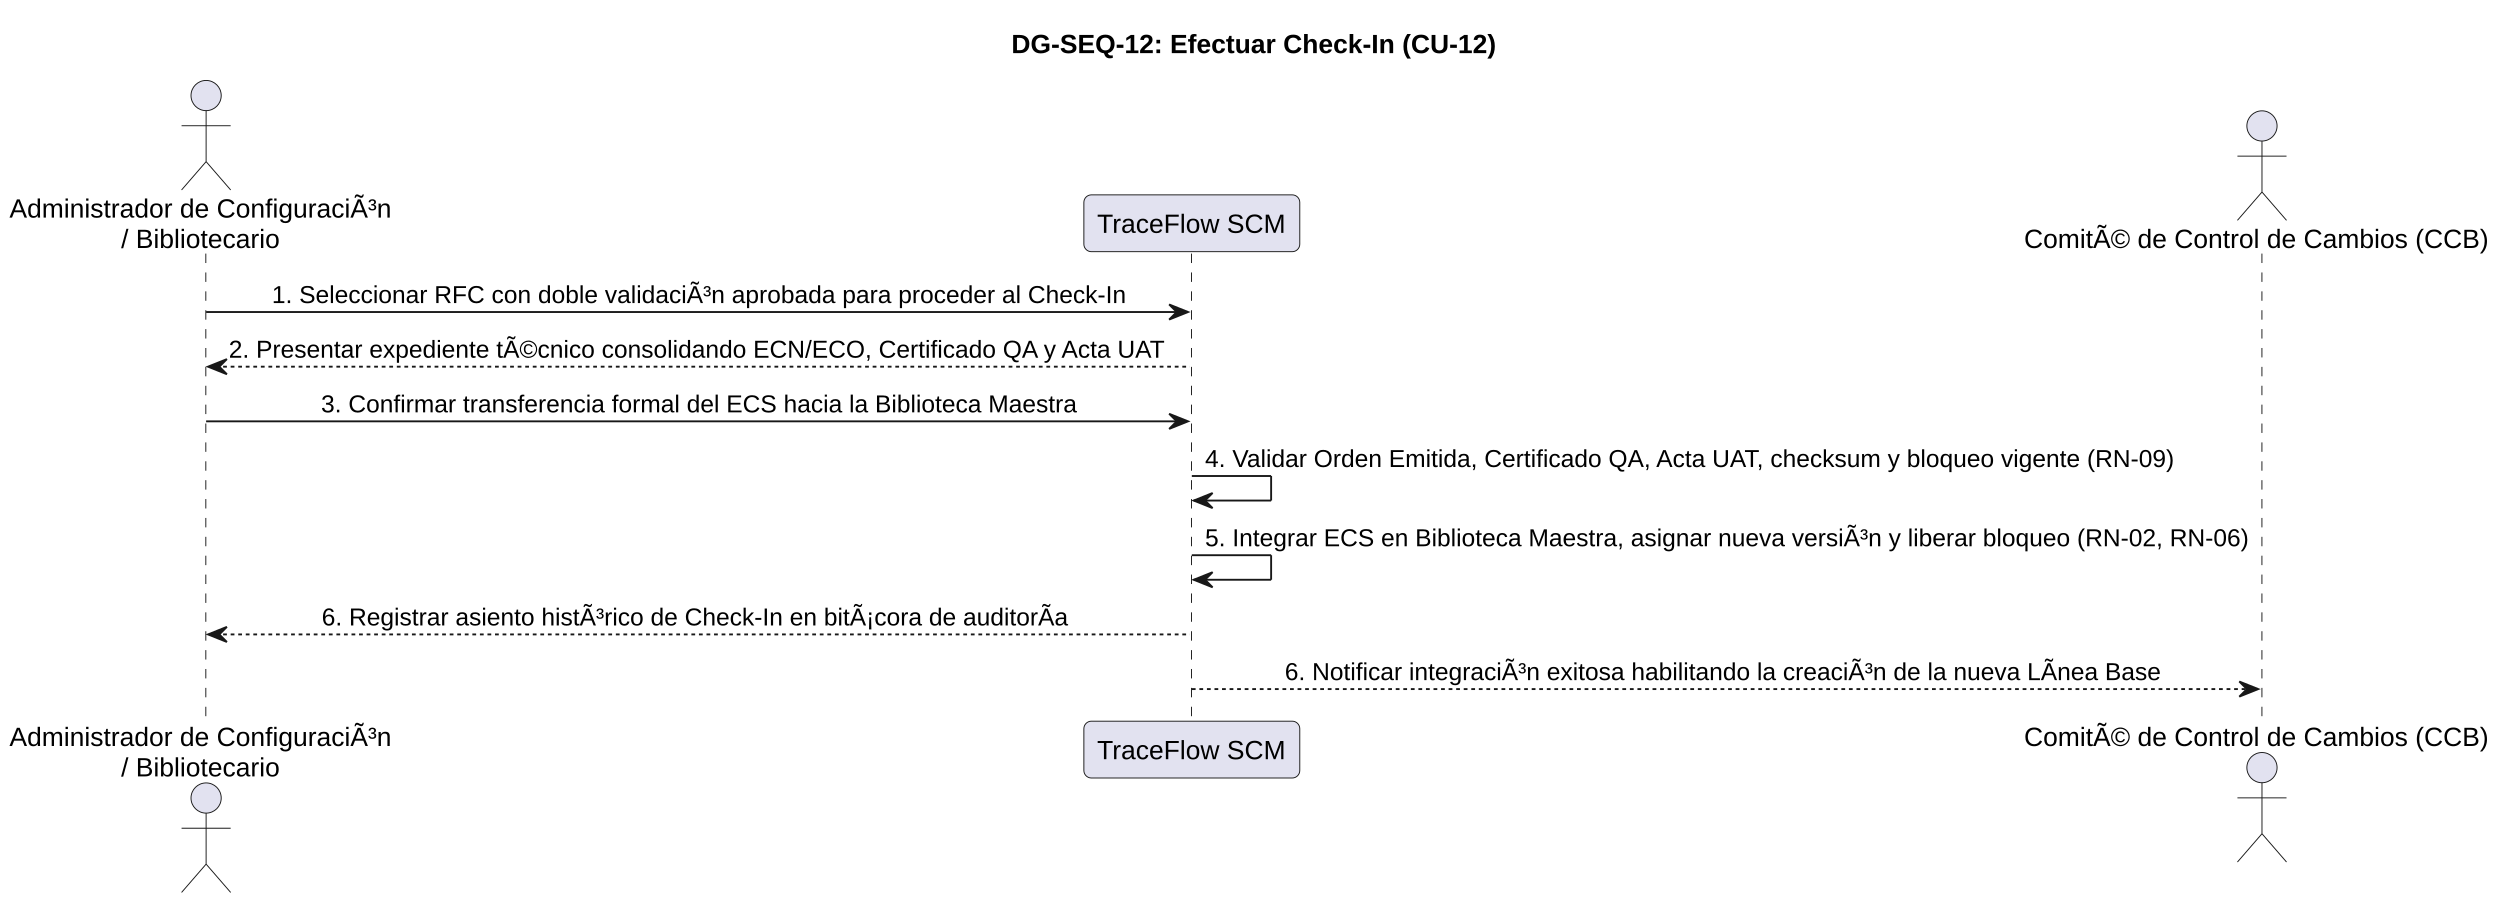
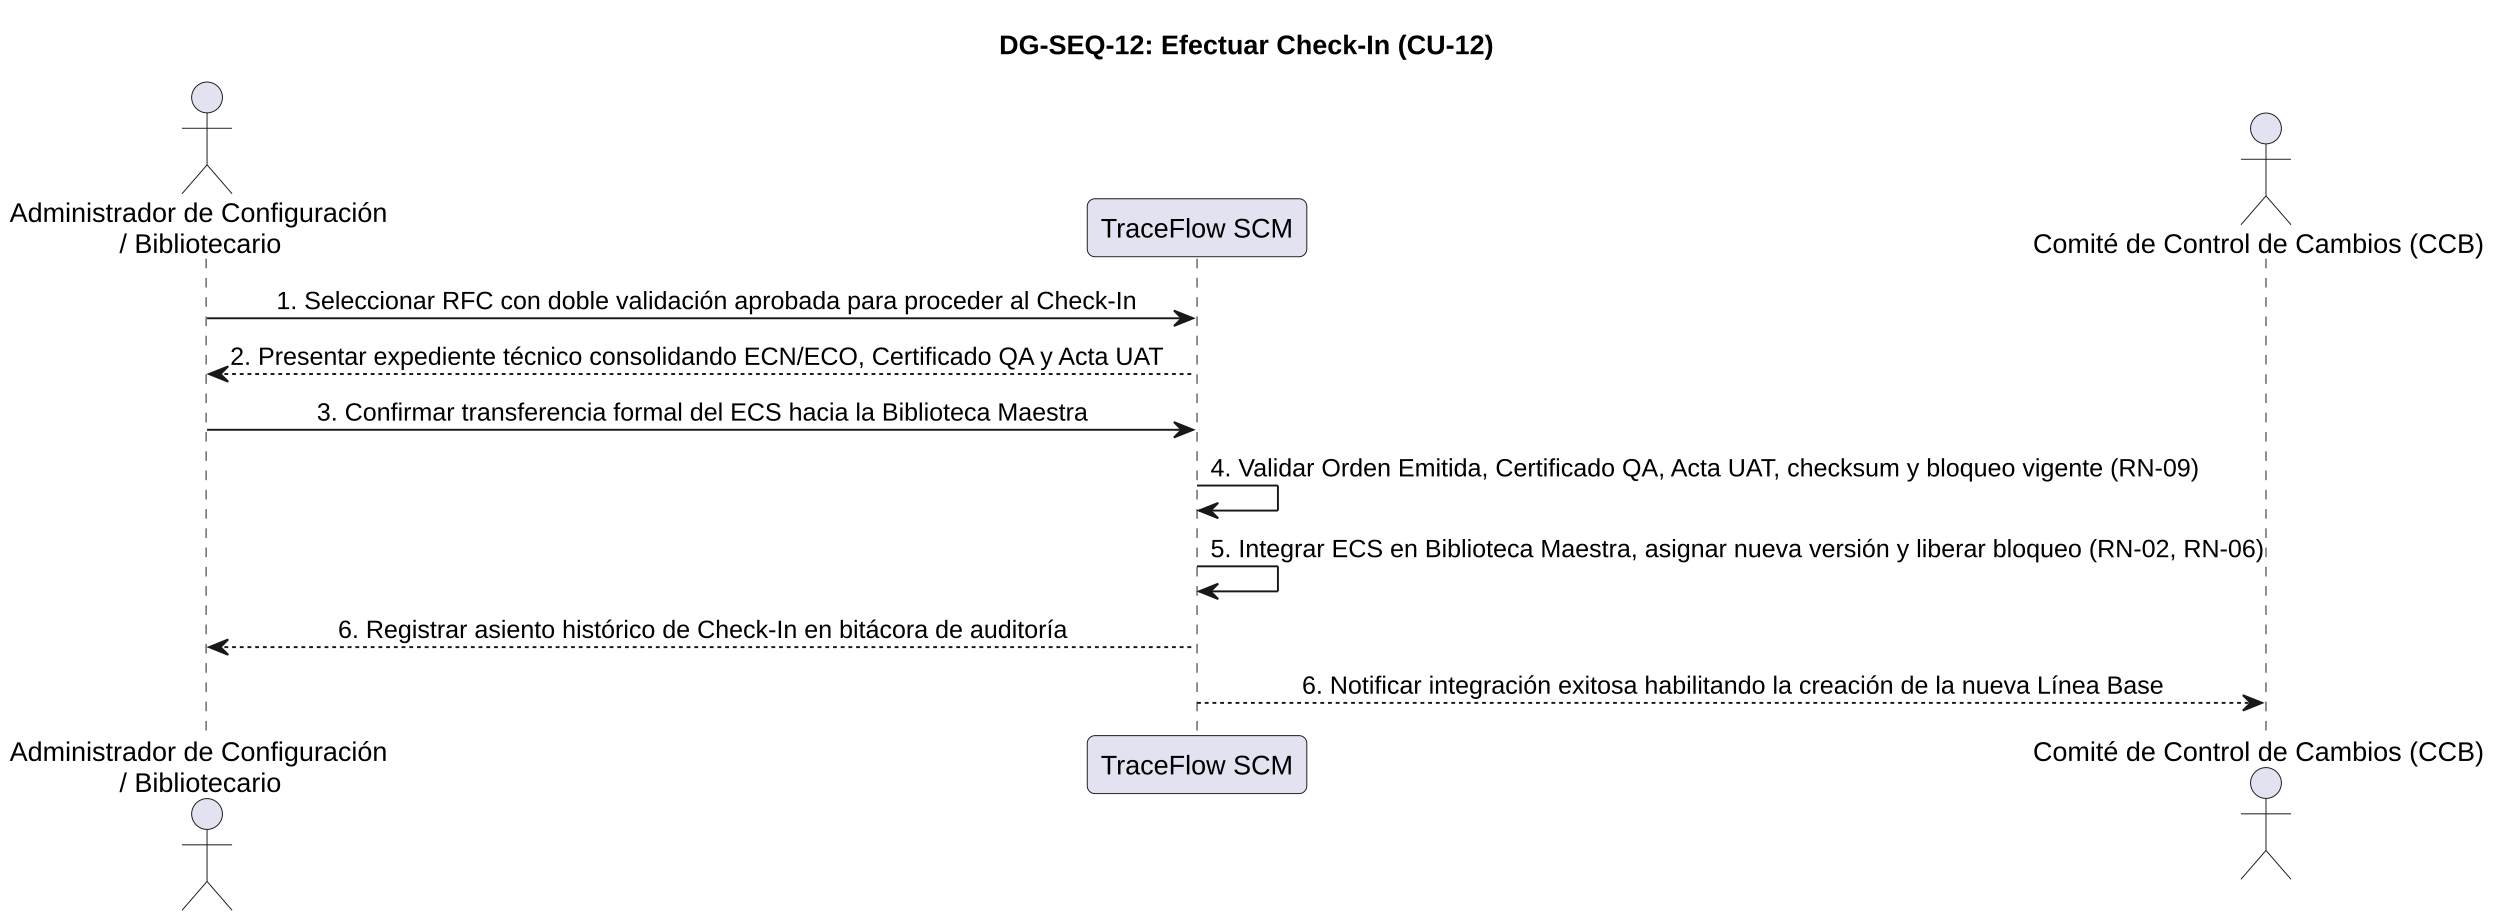
- <svg xmlns="http://www.w3.org/2000/svg" contentStyleType="text/css" height="479px" preserveAspectRatio="none" style="width:1324px;height:479px;background:#FFFFFF;" version="1.1" viewBox="0 0 1324 479" width="1324px" zoomAndPan="magnify">
+ <svg xmlns="http://www.w3.org/2000/svg" contentStyleType="text/css" height="479px" preserveAspectRatio="none" style="width:1298px;height:479px;background:#FFFFFF;" version="1.1" viewBox="0 0 1298 479" width="1298px" zoomAndPan="magnify">
  <defs />
  <g>
-     <text fill="#000000" font-family="Arial" font-size="14" font-weight="bold" lengthAdjust="spacing" textLength="256.717" x="535.628" y="28.132">DG-SEQ-12: Efectuar Check-In (CU-12)</text>
-     <line style="stroke:#181818;stroke-width:0.5;stroke-dasharray:5.0,5.0;" x1="109" x2="109" y1="134.296" y2="382.937" />
-     <line style="stroke:#181818;stroke-width:0.5;stroke-dasharray:5.0,5.0;" x1="631.017" x2="631.017" y1="134.296" y2="382.937" />
-     <line style="stroke:#181818;stroke-width:0.5;stroke-dasharray:5.0,5.0;" x1="1197.913" x2="1197.913" y1="134.296" y2="382.937" />
-     <text fill="#000000" font-family="Arial" font-size="14" lengthAdjust="spacing" textLength="202.316" x="5" y="115.231">Administrador de ConfiguraciÃ³n</text>
-     <text fill="#000000" font-family="Arial" font-size="14" lengthAdjust="spacing" textLength="84.041" x="64.138" y="131.329">/ Bibliotecario</text>
-     <ellipse cx="109.158" cy="50.599" fill="#E2E2F0" rx="8" ry="8" style="stroke:#181818;stroke-width:0.5;" />
-     <path d="M109.158,58.599 L109.158,85.599 M96.158,66.599 L122.158,66.599 M109.158,85.599 L96.158,100.599 M109.158,85.599 L122.158,100.599 " fill="none" style="stroke:#181818;stroke-width:0.5;" />
-     <text fill="#000000" font-family="Arial" font-size="14" lengthAdjust="spacing" textLength="202.316" x="5" y="395.069">Administrador de ConfiguraciÃ³n</text>
-     <text fill="#000000" font-family="Arial" font-size="14" lengthAdjust="spacing" textLength="84.041" x="64.138" y="411.168">/ Bibliotecario</text>
-     <ellipse cx="109.158" cy="422.634" fill="#E2E2F0" rx="8" ry="8" style="stroke:#181818;stroke-width:0.5;" />
-     <path d="M109.158,430.634 L109.158,457.634 M96.158,438.634 L122.158,438.634 M109.158,457.634 L96.158,472.634 M109.158,457.634 L122.158,472.634 " fill="none" style="stroke:#181818;stroke-width:0.5;" />
-     <rect fill="#E2E2F0" height="30.099" rx="4" ry="4" style="stroke:#181818;stroke-width:0.5;" width="114.345" x="574.017" y="103.197" />
-     <text fill="#000000" font-family="Arial" font-size="14" lengthAdjust="spacing" textLength="100.345" x="581.017" y="123.329">TraceFlow SCM</text>
-     <rect fill="#E2E2F0" height="30.099" rx="4" ry="4" style="stroke:#181818;stroke-width:0.5;" width="114.345" x="574.017" y="381.937" />
-     <text fill="#000000" font-family="Arial" font-size="14" lengthAdjust="spacing" textLength="100.345" x="581.017" y="402.069">TraceFlow SCM</text>
-     <text fill="#000000" font-family="Arial" font-size="14" lengthAdjust="spacing" textLength="246.06" x="1071.913" y="131.329">ComitÃ© de Control de Cambios (CCB)</text>
-     <ellipse cx="1197.943" cy="66.697" fill="#E2E2F0" rx="8" ry="8" style="stroke:#181818;stroke-width:0.5;" />
-     <path d="M1197.943,74.697 L1197.943,101.697 M1184.943,82.697 L1210.943,82.697 M1197.943,101.697 L1184.943,116.697 M1197.943,101.697 L1210.943,116.697 " fill="none" style="stroke:#181818;stroke-width:0.5;" />
-     <text fill="#000000" font-family="Arial" font-size="14" lengthAdjust="spacing" textLength="246.06" x="1071.913" y="395.069">ComitÃ© de Control de Cambios (CCB)</text>
-     <ellipse cx="1197.943" cy="406.536" fill="#E2E2F0" rx="8" ry="8" style="stroke:#181818;stroke-width:0.5;" />
-     <path d="M1197.943,414.536 L1197.943,441.536 M1184.943,422.536 L1210.943,422.536 M1197.943,441.536 L1184.943,456.536 M1197.943,441.536 L1210.943,456.536 " fill="none" style="stroke:#181818;stroke-width:0.5;" />
-     <polygon fill="#181818" points="619.189,161.245,629.189,165.245,619.189,169.245,623.189,165.245" style="stroke:#181818;stroke-width:1.0;" />
-     <line style="stroke:#181818;stroke-width:1.0;" x1="109.158" x2="625.189" y1="165.245" y2="165.245" />
-     <text fill="#000000" font-family="Arial" font-size="13" lengthAdjust="spacing" textLength="452.359" x="143.994" y="160.49">1. Seleccionar RFC con doble validaciÃ³n aprobada para proceder al Check-In</text>
-     <polygon fill="#181818" points="120.158,190.193,110.158,194.193,120.158,198.193,116.158,194.193" style="stroke:#181818;stroke-width:1.0;" />
-     <line style="stroke:#181818;stroke-width:1.0;stroke-dasharray:2.0,2.0;" x1="114.158" x2="630.189" y1="194.193" y2="194.193" />
-     <text fill="#000000" font-family="Arial" font-size="13" lengthAdjust="spacing" textLength="498.031" x="121.158" y="189.439">2. Presentar expediente tÃ©cnico consolidando ECN/ECO, Certificado QA y Acta UAT</text>
-     <polygon fill="#181818" points="619.189,219.142,629.189,223.142,619.189,227.142,623.189,223.142" style="stroke:#181818;stroke-width:1.0;" />
-     <line style="stroke:#181818;stroke-width:1.0;" x1="109.158" x2="625.189" y1="223.142" y2="223.142" />
-     <text fill="#000000" font-family="Arial" font-size="13" lengthAdjust="spacing" textLength="400.283" x="170.032" y="218.387">3. Confirmar transferencia formal del ECS hacia la Biblioteca Maestra</text>
-     <line style="stroke:#181818;stroke-width:1.0;" x1="631.189" x2="673.189" y1="252.091" y2="252.091" />
-     <line style="stroke:#181818;stroke-width:1.0;" x1="673.189" x2="673.189" y1="252.091" y2="265.091" />
-     <line style="stroke:#181818;stroke-width:1.0;" x1="632.189" x2="673.189" y1="265.091" y2="265.091" />
-     <polygon fill="#181818" points="642.189,261.091,632.189,265.091,642.189,269.091,638.189,265.091" style="stroke:#181818;stroke-width:1.0;" />
-     <text fill="#000000" font-family="Arial" font-size="13" lengthAdjust="spacing" textLength="517.328" x="638.189" y="247.336">4. Validar Orden Emitida, Certificado QA, Acta UAT, checksum y bloqueo vigente (RN-09)</text>
-     <line style="stroke:#181818;stroke-width:1.0;" x1="631.189" x2="673.189" y1="294.04" y2="294.04" />
-     <line style="stroke:#181818;stroke-width:1.0;" x1="673.189" x2="673.189" y1="294.04" y2="307.04" />
-     <line style="stroke:#181818;stroke-width:1.0;" x1="632.189" x2="673.189" y1="307.04" y2="307.04" />
-     <polygon fill="#181818" points="642.189,303.04,632.189,307.04,642.189,311.04,638.189,307.04" style="stroke:#181818;stroke-width:1.0;" />
-     <text fill="#000000" font-family="Arial" font-size="13" lengthAdjust="spacing" textLength="552.754" x="638.189" y="289.285">5. Integrar ECS en Biblioteca Maestra, asignar nueva versiÃ³n y liberar bloqueo (RN-02, RN-06)</text>
-     <polygon fill="#181818" points="120.158,331.988,110.158,335.988,120.158,339.988,116.158,335.988" style="stroke:#181818;stroke-width:1.0;" />
-     <line style="stroke:#181818;stroke-width:1.0;stroke-dasharray:2.0,2.0;" x1="114.158" x2="630.189" y1="335.988" y2="335.988" />
-     <text fill="#000000" font-family="Arial" font-size="13" lengthAdjust="spacing" textLength="399.579" x="170.384" y="331.233">6. Registrar asiento histÃ³rico de Check-In en bitÃ¡cora de auditorÃ­a</text>
-     <polygon fill="#181818" points="1185.943,360.937,1195.943,364.937,1185.943,368.937,1189.943,364.937" style="stroke:#181818;stroke-width:1.0;" />
-     <line style="stroke:#181818;stroke-width:1.0;stroke-dasharray:2.0,2.0;" x1="631.189" x2="1191.943" y1="364.937" y2="364.937" />
-     <text fill="#000000" font-family="Arial" font-size="13" lengthAdjust="spacing" textLength="468.267" x="680.433" y="360.182">6. Notificar integraciÃ³n exitosa habilitando la creaciÃ³n de la nueva LÃ­nea Base</text>
+     <text fill="#000000" font-family="Arial" font-size="14" font-weight="bold" lengthAdjust="spacing" textLength="264" x="518.75" y="28.132">DG-SEQ-12: Efectuar Check-In (CU-12)</text>
+     <line style="stroke:#181818;stroke-width:0.5;stroke-dasharray:5.0,5.0;" x1="107" x2="107" y1="134.296" y2="382.937" />
+     <line style="stroke:#181818;stroke-width:0.5;stroke-dasharray:5.0,5.0;" x1="621.5" x2="621.5" y1="134.296" y2="382.937" />
+     <line style="stroke:#181818;stroke-width:0.5;stroke-dasharray:5.0,5.0;" x1="1176.5" x2="1176.5" y1="134.296" y2="382.937" />
+     <text fill="#000000" font-family="Arial" font-size="14" lengthAdjust="spacing" textLength="199" x="5" y="115.231">Administrador de Configuración</text>
+     <text fill="#000000" font-family="Arial" font-size="14" lengthAdjust="spacing" textLength="85" x="62" y="131.329">/ Bibliotecario</text>
+     <ellipse cx="107.5" cy="50.599" fill="#E2E2F0" rx="8" ry="8" style="stroke:#181818;stroke-width:0.5;" />
+     <path d="M107.5,58.599 L107.5,85.599 M94.5,66.599 L120.5,66.599 M107.5,85.599 L94.5,100.599 M107.5,85.599 L120.5,100.599 " fill="none" style="stroke:#181818;stroke-width:0.5;" />
+     <text fill="#000000" font-family="Arial" font-size="14" lengthAdjust="spacing" textLength="199" x="5" y="395.069">Administrador de Configuración</text>
+     <text fill="#000000" font-family="Arial" font-size="14" lengthAdjust="spacing" textLength="85" x="62" y="411.168">/ Bibliotecario</text>
+     <ellipse cx="107.5" cy="422.634" fill="#E2E2F0" rx="8" ry="8" style="stroke:#181818;stroke-width:0.5;" />
+     <path d="M107.5,430.634 L107.5,457.634 M94.5,438.634 L120.5,438.634 M107.5,457.634 L94.5,472.634 M107.5,457.634 L120.5,472.634 " fill="none" style="stroke:#181818;stroke-width:0.5;" />
+     <rect fill="#E2E2F0" height="30.099" rx="4" ry="4" style="stroke:#181818;stroke-width:0.5;" width="114" x="564.5" y="103.197" />
+     <text fill="#000000" font-family="Arial" font-size="14" lengthAdjust="spacing" textLength="100" x="571.5" y="123.329">TraceFlow SCM</text>
+     <rect fill="#E2E2F0" height="30.099" rx="4" ry="4" style="stroke:#181818;stroke-width:0.5;" width="114" x="564.5" y="381.937" />
+     <text fill="#000000" font-family="Arial" font-size="14" lengthAdjust="spacing" textLength="100" x="571.5" y="402.069">TraceFlow SCM</text>
+     <text fill="#000000" font-family="Arial" font-size="14" lengthAdjust="spacing" textLength="236" x="1055.5" y="131.329">Comité de Control de Cambios (CCB)</text>
+     <ellipse cx="1176.5" cy="66.697" fill="#E2E2F0" rx="8" ry="8" style="stroke:#181818;stroke-width:0.5;" />
+     <path d="M1176.5,74.697 L1176.5,101.697 M1163.5,82.697 L1189.5,82.697 M1176.5,101.697 L1163.5,116.697 M1176.5,101.697 L1189.5,116.697 " fill="none" style="stroke:#181818;stroke-width:0.5;" />
+     <text fill="#000000" font-family="Arial" font-size="14" lengthAdjust="spacing" textLength="236" x="1055.5" y="395.069">Comité de Control de Cambios (CCB)</text>
+     <ellipse cx="1176.5" cy="406.536" fill="#E2E2F0" rx="8" ry="8" style="stroke:#181818;stroke-width:0.5;" />
+     <path d="M1176.5,414.536 L1176.5,441.536 M1163.5,422.536 L1189.5,422.536 M1176.5,441.536 L1163.5,456.536 M1176.5,441.536 L1189.5,456.536 " fill="none" style="stroke:#181818;stroke-width:0.5;" />
+     <polygon fill="#181818" points="609.5,161.245,619.5,165.245,609.5,169.245,613.5,165.245" style="stroke:#181818;stroke-width:1.0;" />
+     <line style="stroke:#181818;stroke-width:1.0;" x1="107.5" x2="615.5" y1="165.245" y2="165.245" />
+     <text fill="#000000" font-family="Arial" font-size="13" lengthAdjust="spacing" textLength="442" x="143.5" y="160.49">1. Seleccionar RFC con doble validación aprobada para proceder al Check-In</text>
+     <polygon fill="#181818" points="118.5,190.193,108.5,194.193,118.5,198.193,114.5,194.193" style="stroke:#181818;stroke-width:1.0;" />
+     <line style="stroke:#181818;stroke-width:1.0;stroke-dasharray:2.0,2.0;" x1="112.5" x2="620.5" y1="194.193" y2="194.193" />
+     <text fill="#000000" font-family="Arial" font-size="13" lengthAdjust="spacing" textLength="490" x="119.5" y="189.439">2. Presentar expediente técnico consolidando ECN/ECO, Certificado QA y Acta UAT</text>
+     <polygon fill="#181818" points="609.5,219.142,619.5,223.142,609.5,227.142,613.5,223.142" style="stroke:#181818;stroke-width:1.0;" />
+     <line style="stroke:#181818;stroke-width:1.0;" x1="107.5" x2="615.5" y1="223.142" y2="223.142" />
+     <text fill="#000000" font-family="Arial" font-size="13" lengthAdjust="spacing" textLength="400" x="164.5" y="218.387">3. Confirmar transferencia formal del ECS hacia la Biblioteca Maestra</text>
+     <line style="stroke:#181818;stroke-width:1.0;" x1="621.5" x2="663.5" y1="252.091" y2="252.091" />
+     <line style="stroke:#181818;stroke-width:1.0;" x1="663.5" x2="663.5" y1="252.091" y2="265.091" />
+     <line style="stroke:#181818;stroke-width:1.0;" x1="622.5" x2="663.5" y1="265.091" y2="265.091" />
+     <polygon fill="#181818" points="632.5,261.091,622.5,265.091,632.5,269.091,628.5,265.091" style="stroke:#181818;stroke-width:1.0;" />
+     <text fill="#000000" font-family="Arial" font-size="13" lengthAdjust="spacing" textLength="518" x="628.5" y="247.336">4. Validar Orden Emitida, Certificado QA, Acta UAT, checksum y bloqueo vigente (RN-09)</text>
+     <line style="stroke:#181818;stroke-width:1.0;" x1="621.5" x2="663.5" y1="294.04" y2="294.04" />
+     <line style="stroke:#181818;stroke-width:1.0;" x1="663.5" x2="663.5" y1="294.04" y2="307.04" />
+     <line style="stroke:#181818;stroke-width:1.0;" x1="622.5" x2="663.5" y1="307.04" y2="307.04" />
+     <polygon fill="#181818" points="632.5,303.04,622.5,307.04,632.5,311.04,628.5,307.04" style="stroke:#181818;stroke-width:1.0;" />
+     <text fill="#000000" font-family="Arial" font-size="13" lengthAdjust="spacing" textLength="541" x="628.5" y="289.285">5. Integrar ECS en Biblioteca Maestra, asignar nueva versión y liberar bloqueo (RN-02, RN-06)</text>
+     <polygon fill="#181818" points="118.5,331.988,108.5,335.988,118.5,339.988,114.5,335.988" style="stroke:#181818;stroke-width:1.0;" />
+     <line style="stroke:#181818;stroke-width:1.0;stroke-dasharray:2.0,2.0;" x1="112.5" x2="620.5" y1="335.988" y2="335.988" />
+     <text fill="#000000" font-family="Arial" font-size="13" lengthAdjust="spacing" textLength="378" x="175.5" y="331.233">6. Registrar asiento histórico de Check-In en bitácora de auditoría</text>
+     <polygon fill="#181818" points="1164.5,360.937,1174.5,364.937,1164.5,368.937,1168.5,364.937" style="stroke:#181818;stroke-width:1.0;" />
+     <line style="stroke:#181818;stroke-width:1.0;stroke-dasharray:2.0,2.0;" x1="621.5" x2="1170.5" y1="364.937" y2="364.937" />
+     <text fill="#000000" font-family="Arial" font-size="13" lengthAdjust="spacing" textLength="446" x="676" y="360.182">6. Notificar integración exitosa habilitando la creación de la nueva Línea Base</text>
  </g>
</svg>
